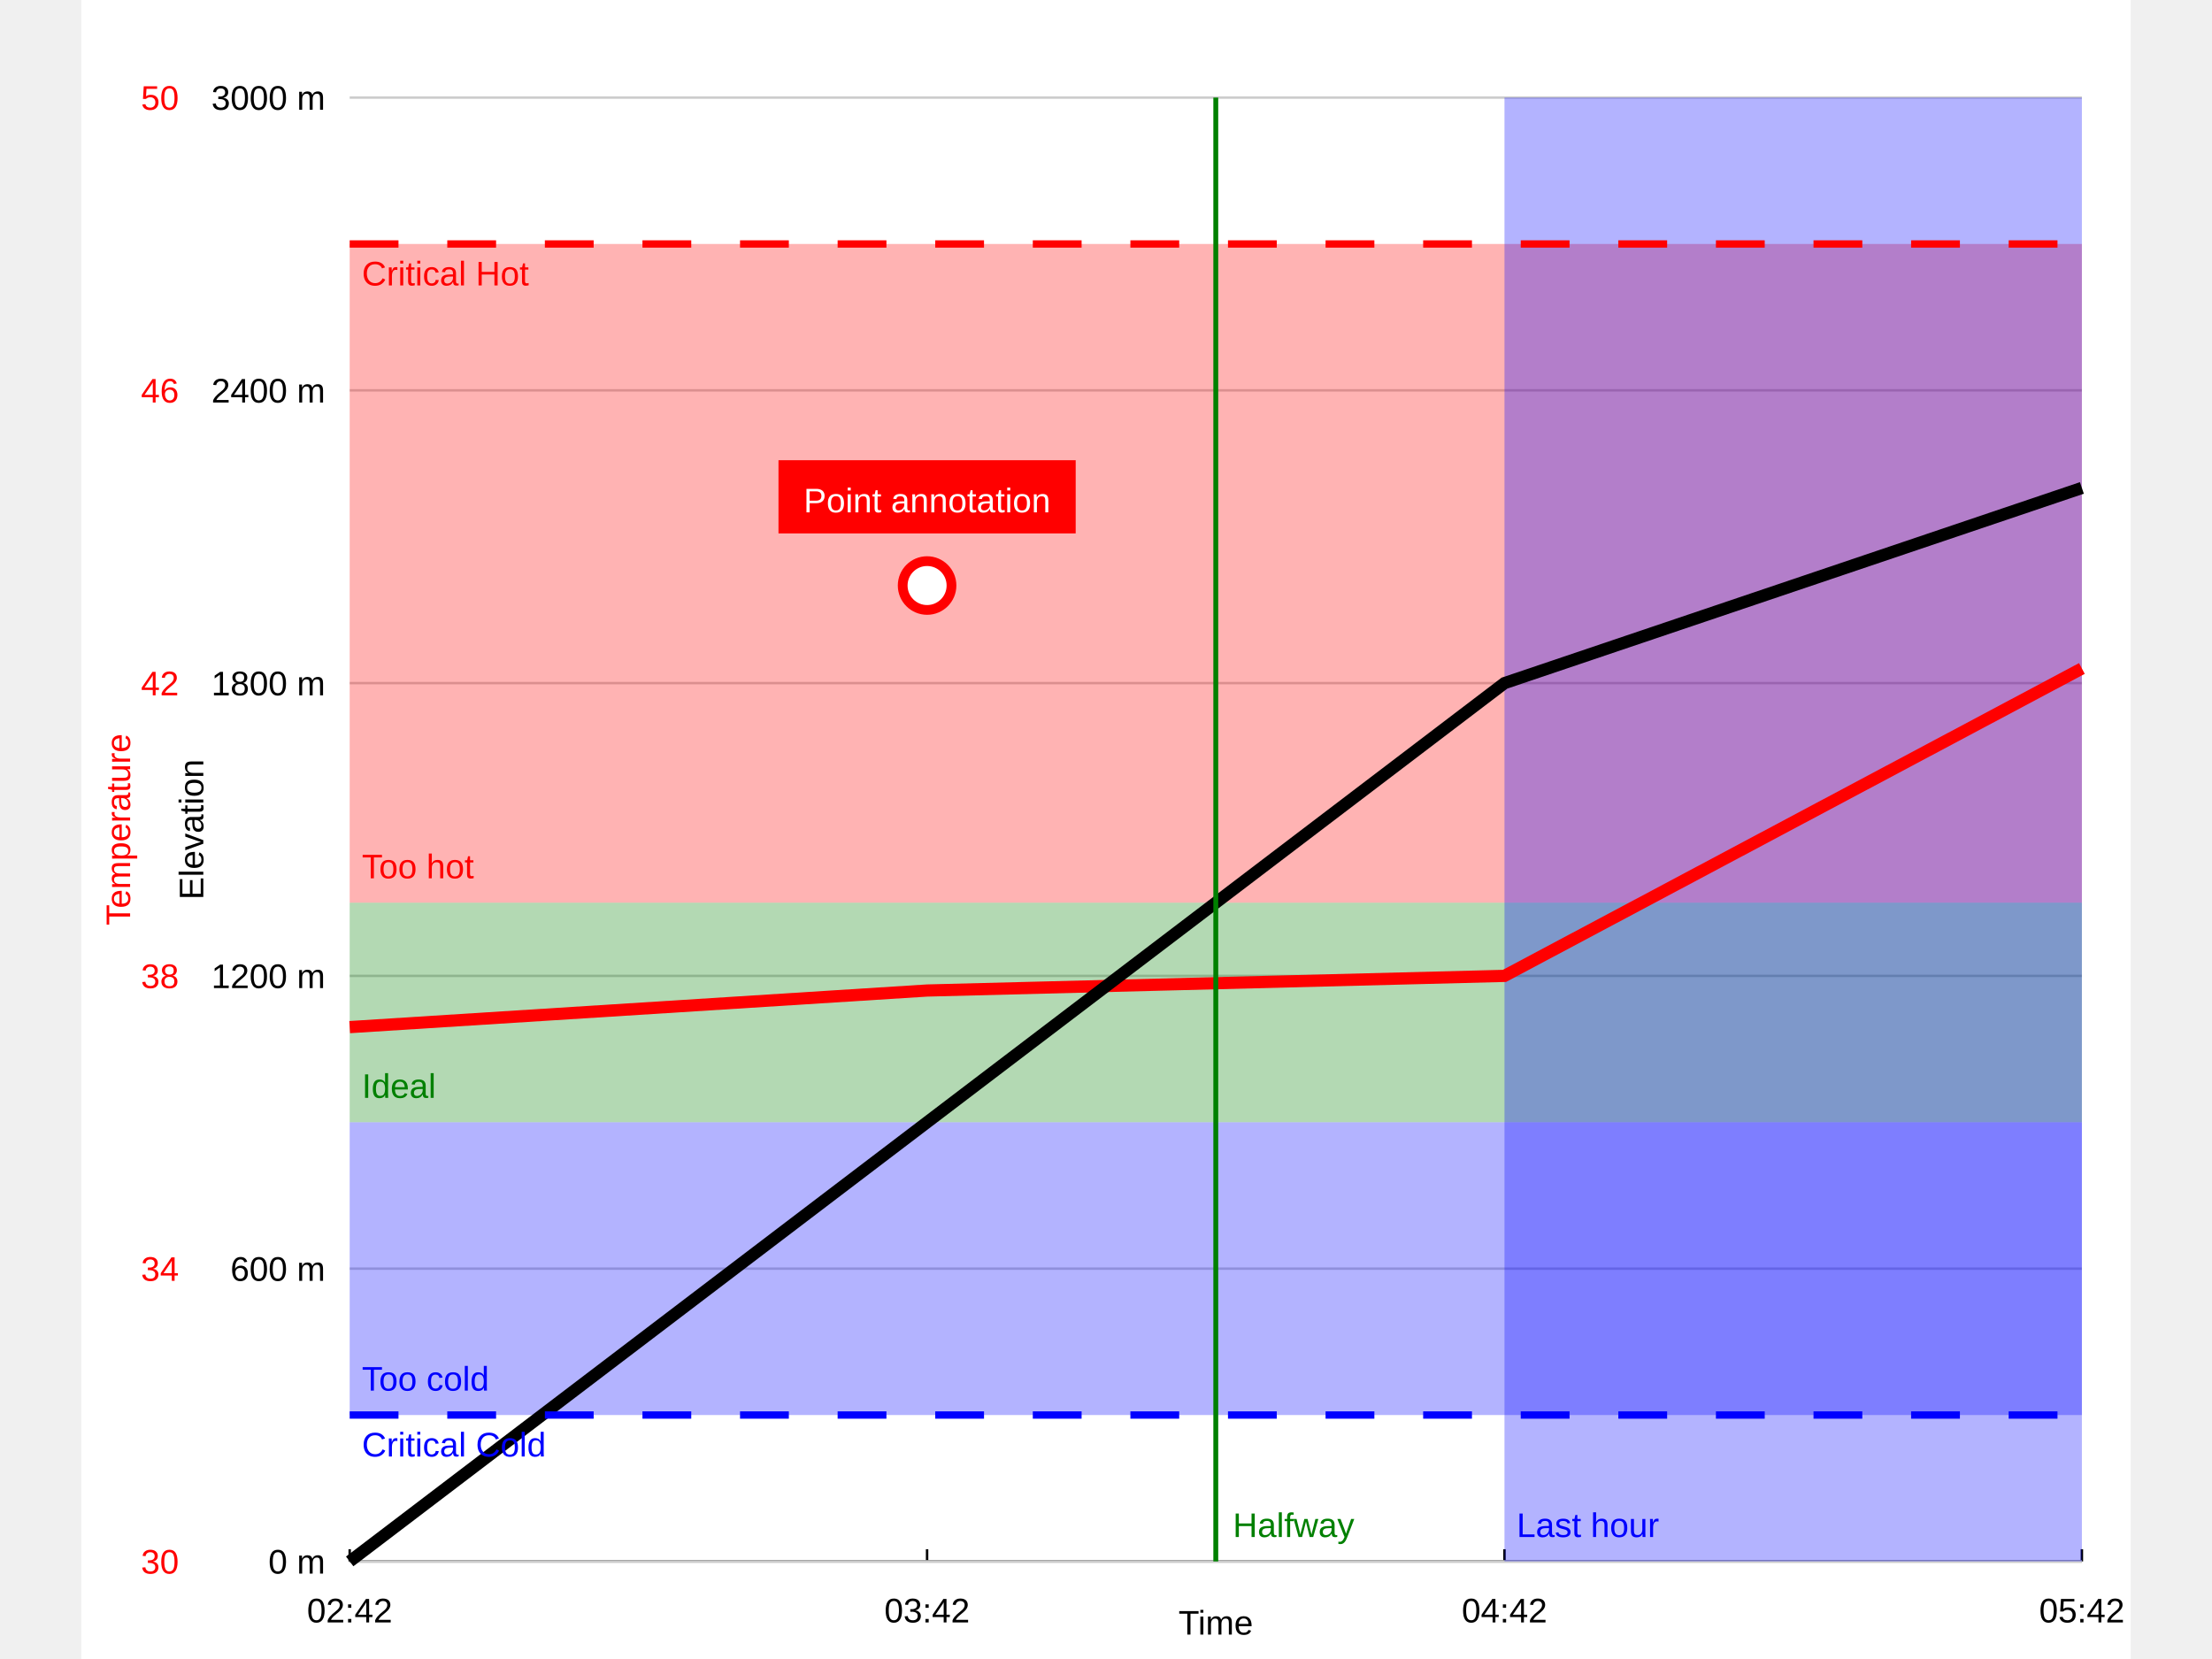
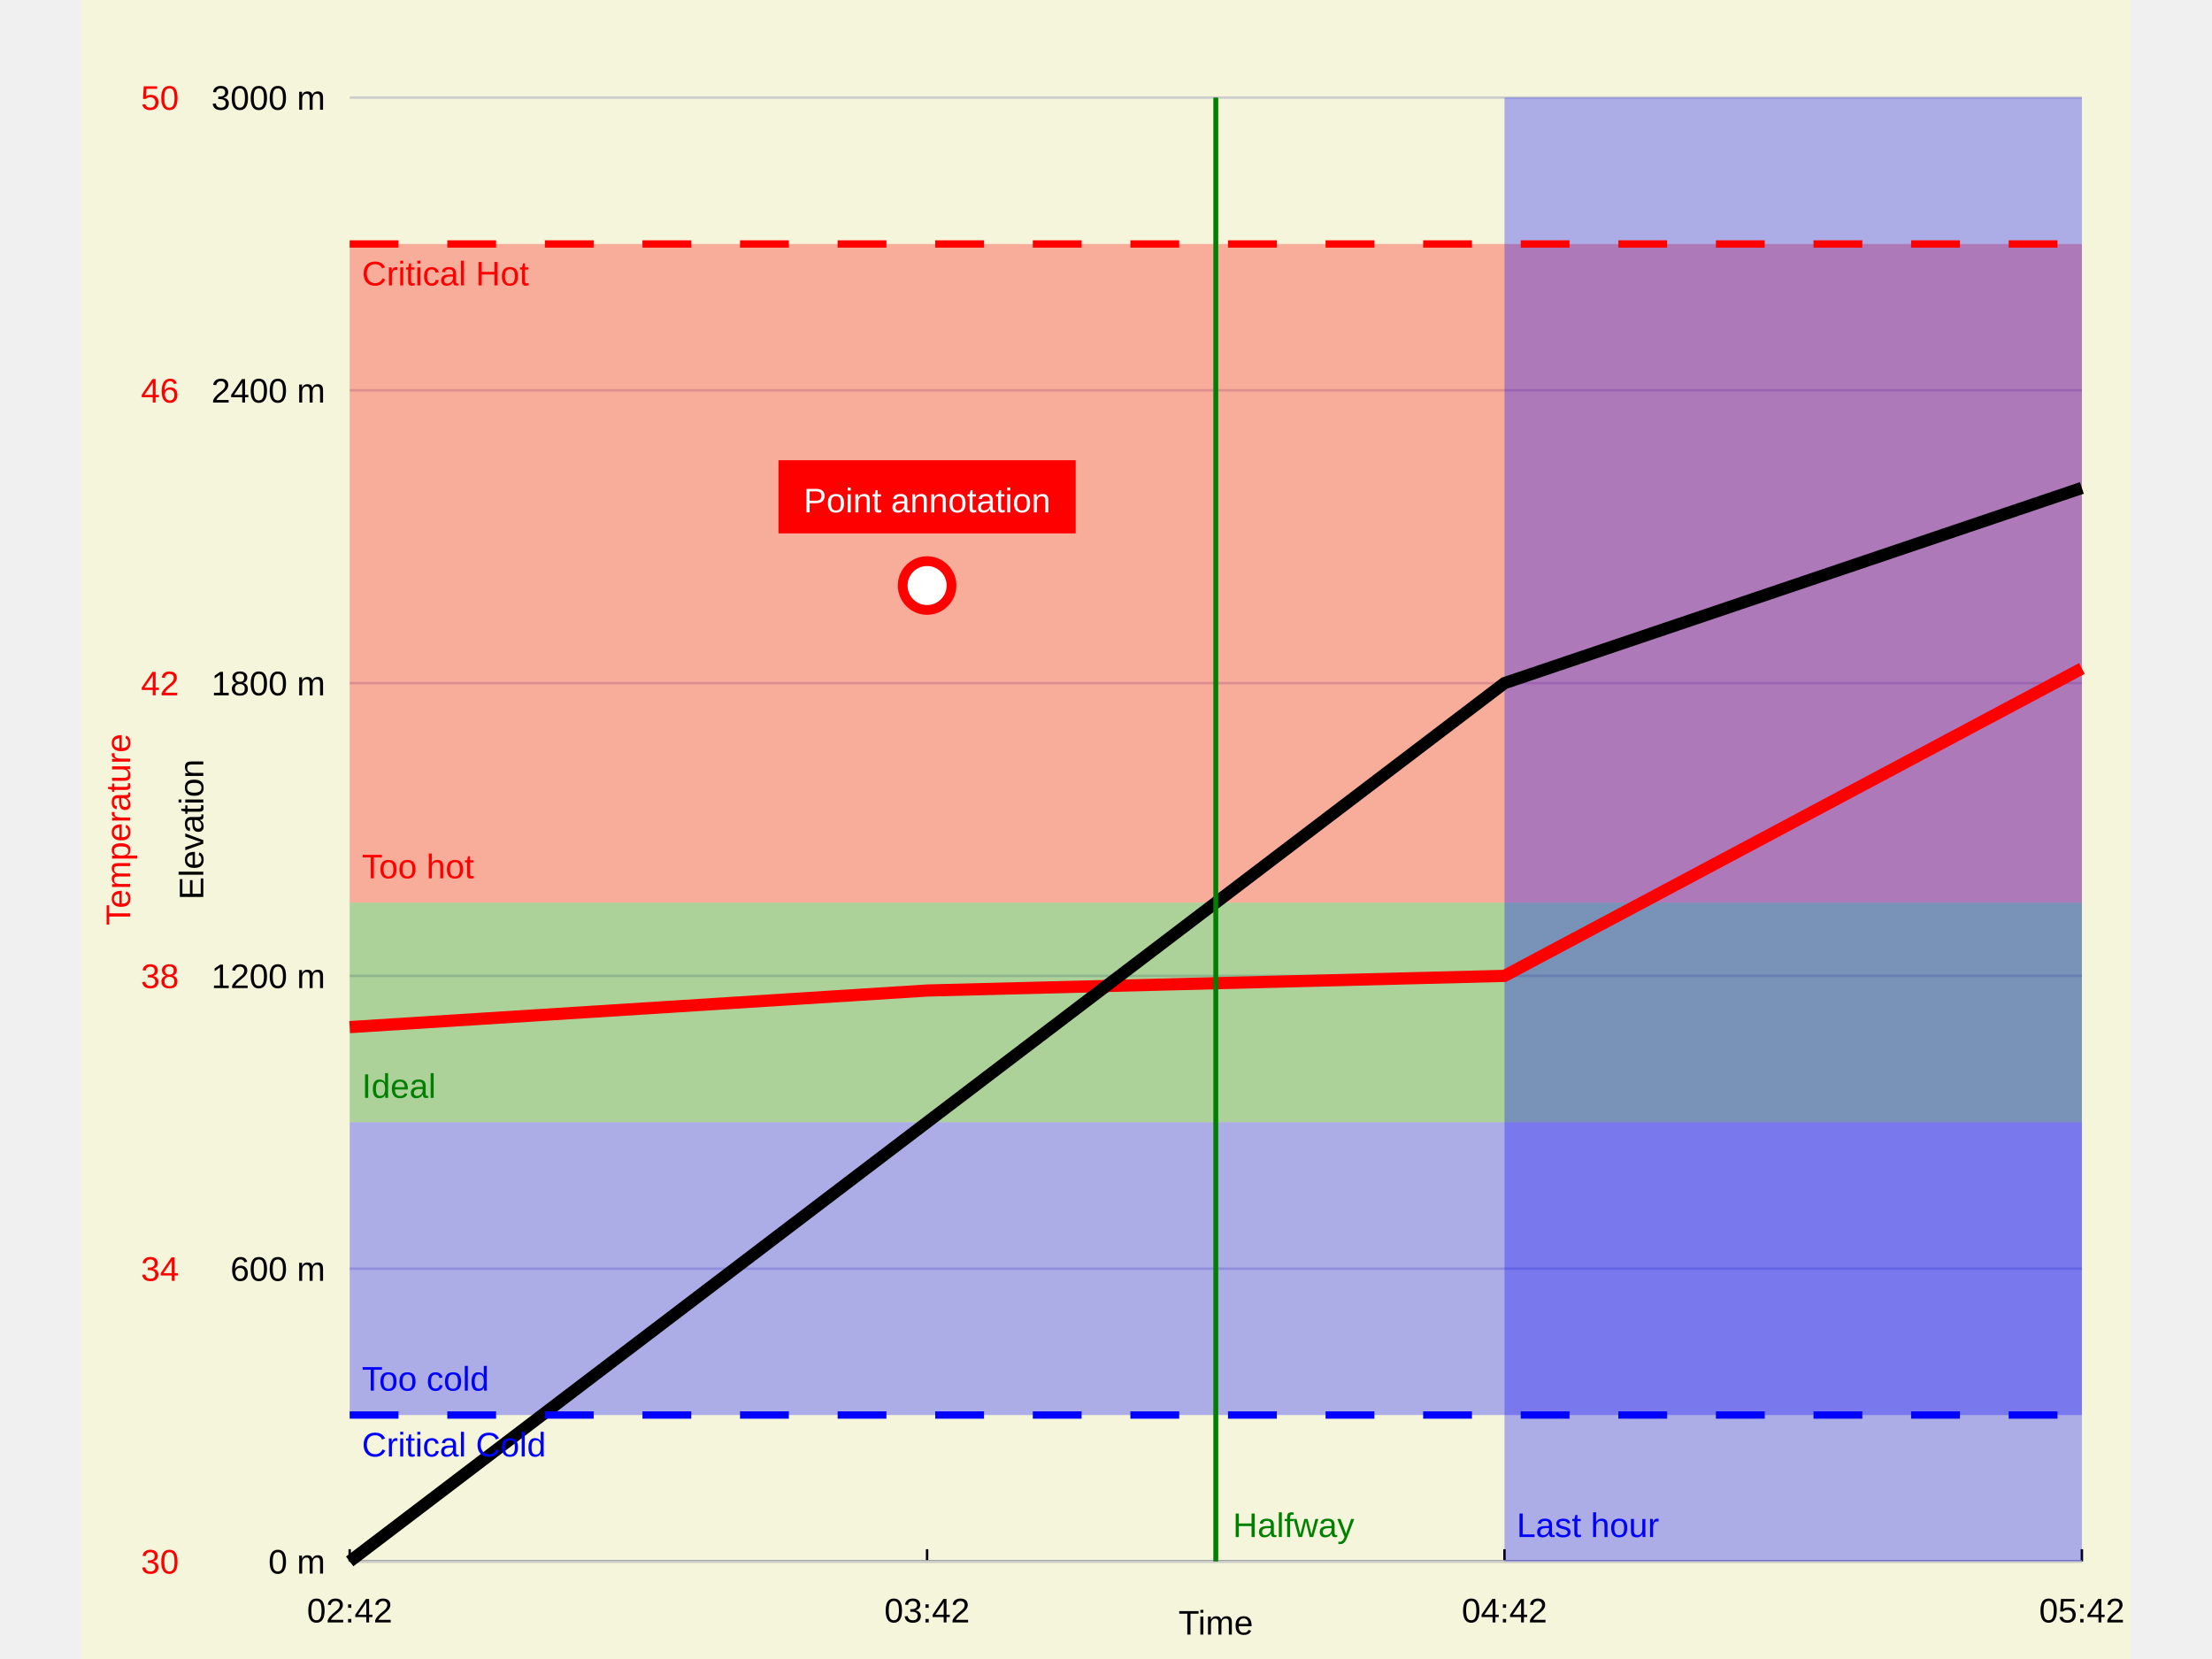
<svg xmlns="http://www.w3.org/2000/svg" width="800" height="600" viewBox="-20 -40 840 680">
-   <rect width="100%" height="100%" x="-20" y="-40" fill="white" />
+   <rect width="840" height="680" x="-20" y="-40" fill="beige" />
  <text x="20" y="605" font-family="arial" font-size="14" fill="red" text-anchor="end">30</text>
  <text x="20" y="485" font-family="arial" font-size="14" fill="red" text-anchor="end">34</text>
  <text x="20" y="365" font-family="arial" font-size="14" fill="red" text-anchor="end">38</text>
  <text x="20" y="245" font-family="arial" font-size="14" fill="red" text-anchor="end">42</text>
  <text x="20" y="125" font-family="arial" font-size="14" fill="red" text-anchor="end">46</text>
  <text x="20" y="5" font-family="arial" font-size="14" fill="red" text-anchor="end">50</text>
  <text text-anchor="middle" font-family="arial" alignment-baseline="middle" transform="rotate(270, 0, 300)" x="0" y="300" font-size="14" fill="red">Temperature</text>
  <text x="80" y="605" font-family="arial" font-size="14" fill="black" text-anchor="end">0 m</text>
  <text x="80" y="485" font-family="arial" font-size="14" fill="black" text-anchor="end">600 m</text>
  <text x="80" y="365" font-family="arial" font-size="14" fill="black" text-anchor="end">1200 m</text>
  <text x="80" y="245" font-family="arial" font-size="14" fill="black" text-anchor="end">1800 m</text>
  <text x="80" y="125" font-family="arial" font-size="14" fill="black" text-anchor="end">2400 m</text>
  <text x="80" y="5" font-family="arial" font-size="14" fill="black" text-anchor="end">3000 m</text>
  <text text-anchor="middle" font-family="arial" alignment-baseline="middle" transform="rotate(270, 30, 300)" x="30" y="300" font-size="14" fill="black">Elevation</text>
  <line x1="90" y1="600" x2="800" y2="600" stroke="black" />
  <text x="90" y="625" font-family="arial" font-size="14" text-anchor="middle">02:42</text>
  <line x1="90" x2="90" y1="600" y2="595" stroke="black" />
  <text x="326.667" y="625" font-family="arial" font-size="14" text-anchor="middle">03:42</text>
  <line x1="326.667" x2="326.667" y1="600" y2="595" stroke="black" />
  <text x="563.333" y="625" font-family="arial" font-size="14" text-anchor="middle">04:42</text>
  <line x1="563.333" x2="563.333" y1="600" y2="595" stroke="black" />
  <text x="800" y="625" font-family="arial" font-size="14" text-anchor="middle">05:42</text>
  <line x1="800" x2="800" y1="600" y2="595" stroke="black" />
  <text x="445" y="630" font-family="arial" font-size="14" text-anchor="middle">Time</text>
  <line x1="90" y1="600" x2="800" y2="600" stroke="#ccc" stroke-dasharray="" stroke-width="1" />
  <line x1="90" y1="480" x2="800" y2="480" stroke="#ccc" stroke-dasharray="" stroke-width="1" />
  <line x1="90" y1="360" x2="800" y2="360" stroke="#ccc" stroke-dasharray="" stroke-width="1" />
  <line x1="90" y1="240" x2="800" y2="240" stroke="#ccc" stroke-dasharray="" stroke-width="1" />
  <line x1="90" y1="120" x2="800" y2="120" stroke="#ccc" stroke-dasharray="" stroke-width="1" />
  <line x1="90" y1="0" x2="800" y2="0" stroke="#ccc" stroke-dasharray="" stroke-width="1" />
  <rect x="90" y="60" width="710" height="270" fill="red" fill-opacity="0.3" stroke="none" stroke-width="0" rx="0" ry="0" />
  <text x="95" y="320" font-family="arial" font-size="14" fill="red" stroke="none" stroke-width="0" text-anchor="start" dominant-baseline="alphabetic">Too hot</text>
  <rect x="90" y="330" width="710" height="90" fill="green" fill-opacity="0.3" stroke="none" stroke-width="0" rx="0" ry="0" />
  <text x="95" y="410" font-family="arial" font-size="14" fill="green" stroke="none" stroke-width="0" text-anchor="start" dominant-baseline="alphabetic">Ideal</text>
  <rect x="90" y="420" width="710" height="120" fill="blue" fill-opacity="0.3" stroke="none" stroke-width="0" rx="0" ry="0" />
  <text x="95" y="530" font-family="arial" font-size="14" fill="blue" stroke="none" stroke-width="0" text-anchor="start" dominant-baseline="alphabetic">Too cold</text>
  <rect x="563.333" y="0" width="236.667" height="600" fill="blue" fill-opacity="0.3" stroke="none" stroke-width="0" rx="0" ry="0" />
  <text x="568.333" y="590" font-family="arial" font-size="14" fill="blue" stroke="none" stroke-width="0" text-anchor="start" dominant-baseline="alphabetic">Last hour</text>
  <polyline points="90,381 326.667,366 563.333,360 800,234" fill="none" stroke="#FF0000" stroke-width="5" />
  <circle cx="90" cy="381" r="10" fill="rgba(0, 0, 0, 0)" stroke="none" stroke-width="0" />
  <circle cx="326.667" cy="366" r="10" fill="rgba(0, 0, 0, 0)" stroke="none" stroke-width="0" />
  <circle cx="563.333" cy="360" r="10" fill="rgba(0, 0, 0, 0)" stroke="none" stroke-width="0" />
  <circle cx="800" cy="234" r="10" fill="rgba(0, 0, 0, 0)" stroke="none" stroke-width="0" />
  <polyline points="90,600 326.667,420 563.333,240 800,160" fill="none" stroke="black" stroke-width="5" />
  <circle cx="90" cy="600" r="10" fill="rgba(0, 0, 0, 0)" stroke="none" stroke-width="0" />
  <circle cx="326.667" cy="420" r="10" fill="rgba(0, 0, 0, 0)" stroke="none" stroke-width="0" />
  <circle cx="563.333" cy="240" r="10" fill="rgba(0, 0, 0, 0)" stroke="none" stroke-width="0" />
  <circle cx="800" cy="160" r="10" fill="rgba(0, 0, 0, 0)" stroke="none" stroke-width="0" />
  <line x1="90" y1="60" x2="800" y2="60" stroke="red" stroke-dasharray="20,20" stroke-width="3" />
  <text x="95" y="77" font-family="arial" font-size="14" fill="red" stroke="none" stroke-width="0" text-anchor="start" dominant-baseline="alphabetic">Critical Hot</text>
  <line x1="90" y1="540" x2="800" y2="540" stroke="blue" stroke-dasharray="20,20" stroke-width="3" />
  <text x="95" y="557" font-family="arial" font-size="14" fill="blue" stroke="none" stroke-width="0" text-anchor="start" dominant-baseline="alphabetic">Critical Cold</text>
  <circle cx="326.667" cy="200" r="10" fill="white" stroke="red" stroke-width="4" />
  <rect x="265.758" y="148.636" width="121.818" height="30" fill="red" fill-opacity="1" stroke="" stroke-width="0" rx="0" ry="0" />
  <text x="326.667" y="170" font-family="arial" font-size="14" fill="white" stroke="none" stroke-width="0" text-anchor="middle" dominant-baseline="alphabetic">Point annotation</text>
  <line x1="445" y1="0" x2="445" y2="600" stroke="green" stroke-dasharray="" stroke-width="2" />
  <text x="452" y="590" font-family="arial" font-size="14" fill="green" stroke="none" stroke-width="0" text-anchor="start" dominant-baseline="alphabetic">Halfway</text>
</svg>
